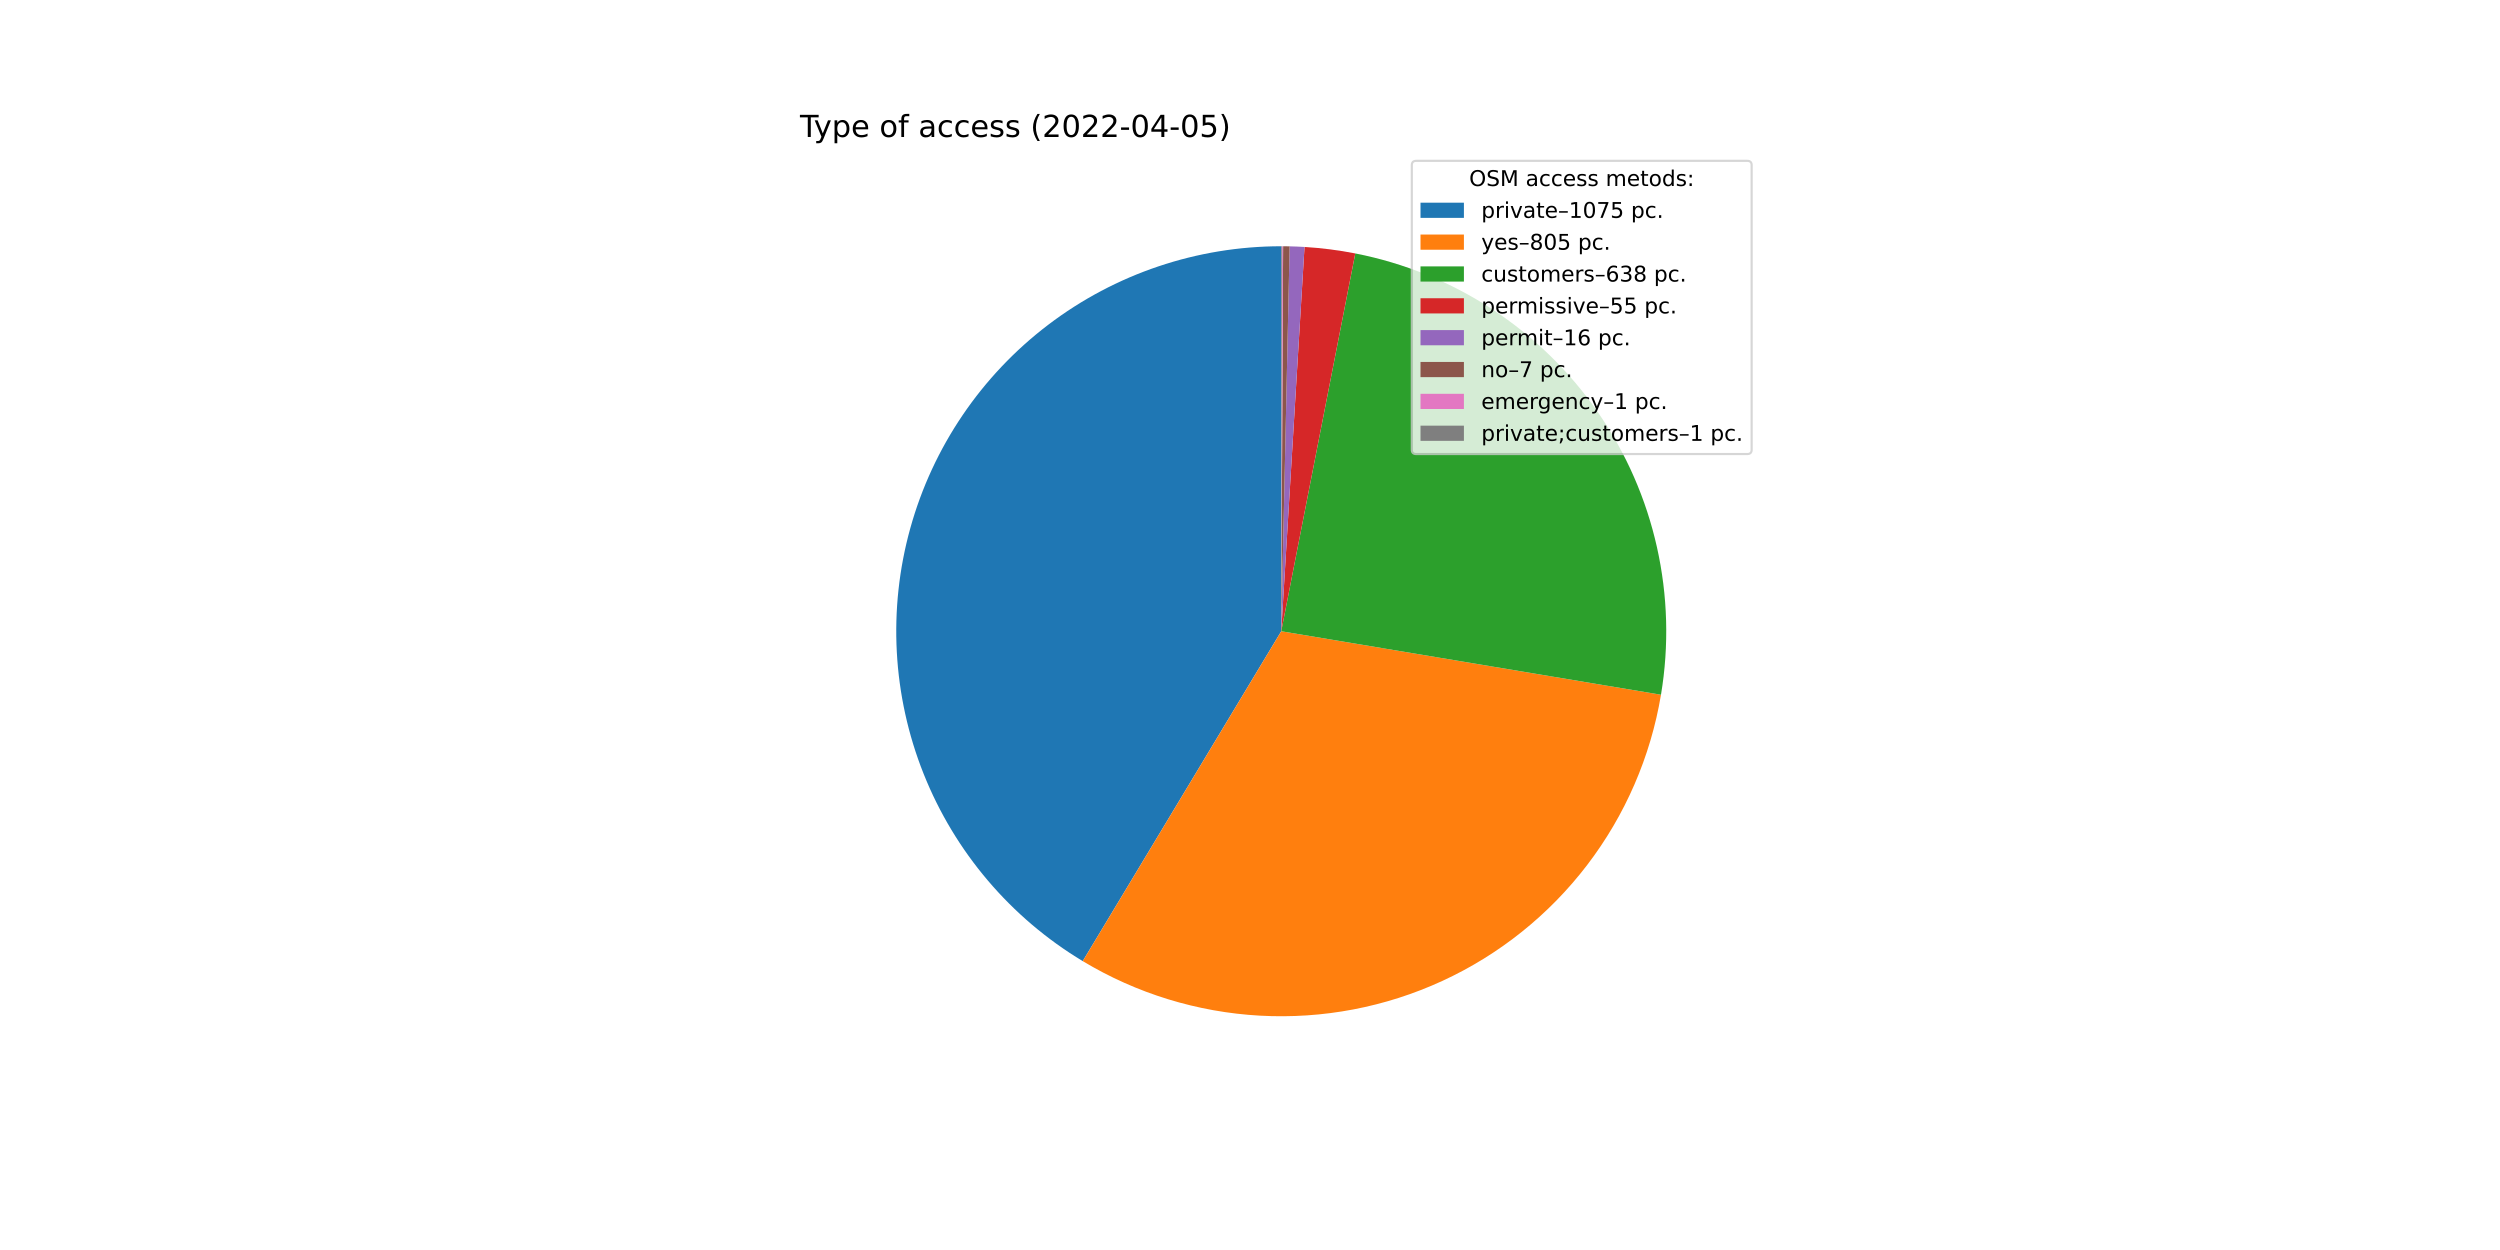
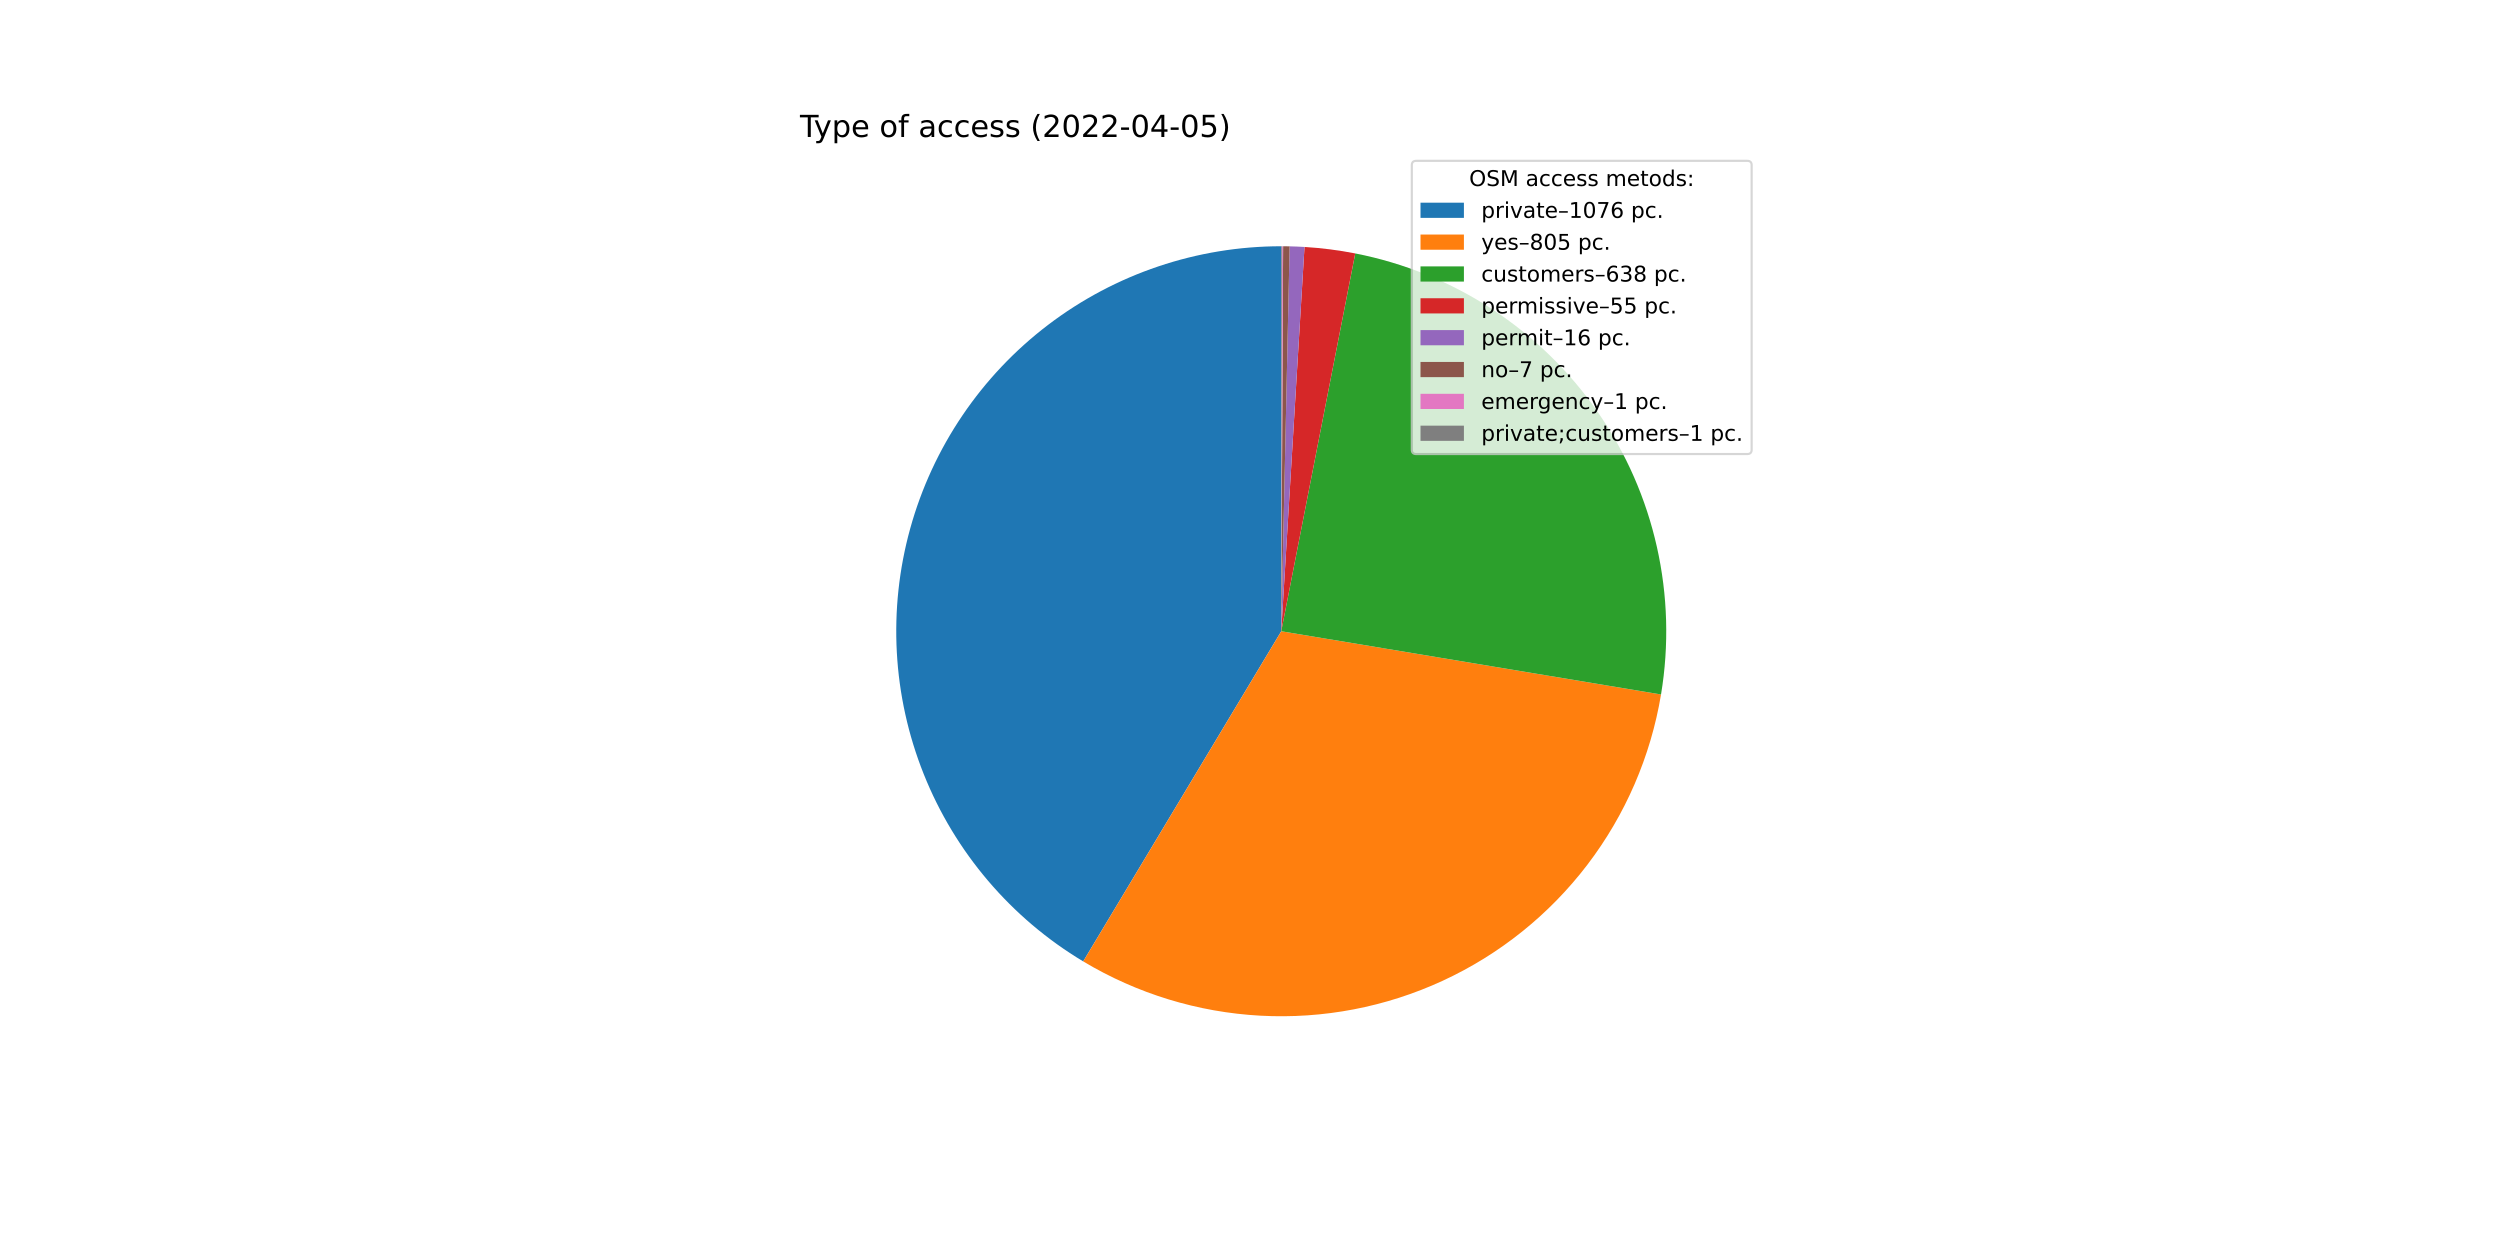
<svg xmlns="http://www.w3.org/2000/svg" xmlns:xlink="http://www.w3.org/1999/xlink" width="1152pt" height="576pt" viewBox="0 0 1152 576" version="1.1">
  <defs>
    <style type="text/css">*{stroke-linejoin: round; stroke-linecap: butt}</style>
  </defs>
  <g id="figure_1">
    <g id="patch_1">
      <path d="M 0 576  L 1152 576  L 1152 0  L 0 0  z " style="fill: #ffffff" />
    </g>
    <g id="axes_1">
      <g id="patch_2">
-         <path d="M 590.4 113.472  C 551.629 113.472 513.906 126.182 483.04 149.644  C 452.174 173.107 429.834 206.054 419.461 243.411  C 409.087 280.769 411.24 320.517 425.588 356.535  C 439.936 392.554 465.704 422.894 498.924 442.886  L 590.4 290.88  L 590.4 113.472  z " style="fill: #1f77b4" />
+         <path d="M 590.4 113.472  C 551.607 113.472 513.865 126.196 482.99 149.683  C 452.115 173.169 429.78 206.147 419.427 243.532  C 409.074 280.918 411.263 320.687 425.658 356.71  C 440.053 392.733 465.873 423.06 499.139 443.015  L 590.4 290.88  L 590.4 113.472  z " style="fill: #1f77b4" />
      </g>
      <g id="patch_3">
-         <path d="M 498.924 442.886  C 523.706 457.8 551.764 466.429 580.644 468.02  C 609.524 469.61 638.36 464.114 664.63 452.012  C 690.9 439.91 713.816 421.565 731.375 398.581  C 748.935 375.597 760.609 348.664 765.379 320.136  L 590.4 290.88  L 498.924 442.886  z " style="fill: #ff7f0e" />
+         <path d="M 499.139 443.015  C 523.933 457.888 551.991 466.477 580.862 468.031  C 609.733 469.586 638.55 464.059 664.798 451.935  C 691.045 439.81 713.935 421.45 731.468 398.46  C 749 375.47 760.65 348.539 765.399 320.019  L 590.4 290.88  L 499.139 443.015  z " style="fill: #ff7f0e" />
      </g>
      <g id="patch_4">
-         <path d="M 765.379 320.136  C 772.995 274.588 762.532 227.818 736.235 189.856  C 709.938 151.894 669.83 125.661 624.511 116.782  L 590.4 290.88  L 765.379 320.136  z " style="fill: #2ca02c" />
+         <path d="M 765.399 320.019  C 772.981 274.484 762.498 227.74 736.197 189.802  C 709.896 151.865 669.8 125.652 624.498 116.78  L 590.4 290.88  L 765.399 320.019  z " style="fill: #2ca02c" />
      </g>
      <g id="patch_5">
-         <path d="M 624.511 116.782  C 620.651 116.026 616.767 115.398 612.865 114.9  C 608.963 114.402 605.046 114.034 601.12 113.796  L 590.4 290.88  L 624.511 116.782  z " style="fill: #d62728" />
+         <path d="M 624.498 116.78  C 620.639 116.024 616.757 115.397 612.856 114.899  C 608.956 114.401 605.04 114.033 601.116 113.796  L 590.4 290.88  L 624.498 116.78  z " style="fill: #d62728" />
      </g>
      <g id="patch_6">
-         <path d="M 601.12 113.796  C 599.978 113.727 598.835 113.669 597.692 113.622  C 596.549 113.575 595.405 113.539 594.261 113.514  L 590.4 290.88  L 601.12 113.796  z " style="fill: #9467bd" />
+         <path d="M 601.116 113.796  C 599.974 113.727 598.832 113.669 597.689 113.622  C 596.546 113.575 595.403 113.539 594.26 113.514  L 590.4 290.88  L 601.116 113.796  z " style="fill: #9467bd" />
      </g>
      <g id="patch_7">
-         <path d="M 594.261 113.514  C 593.761 113.503 593.26 113.494 592.76 113.488  C 592.259 113.481 591.759 113.476 591.258 113.474  L 590.4 290.88  L 594.261 113.514  z " style="fill: #8c564b" />
+         <path d="M 594.26 113.514  C 593.759 113.503 593.259 113.494 592.759 113.488  C 592.258 113.481 591.758 113.476 591.258 113.474  L 590.4 290.88  L 594.26 113.514  z " style="fill: #8c564b" />
      </g>
      <g id="patch_8">
-         <path d="M 591.258 113.474  C 591.187 113.474 591.115 113.473 591.044 113.473  C 590.972 113.473 590.901 113.473 590.829 113.473  L 590.4 290.88  L 591.258 113.474  z " style="fill: #e377c2" />
+         <path d="M 591.258 113.474  C 591.186 113.474 591.115 113.473 591.043 113.473  C 590.972 113.473 590.9 113.473 590.829 113.473  L 590.4 290.88  L 591.258 113.474  z " style="fill: #e377c2" />
      </g>
      <g id="patch_9">
-         <path d="M 590.829 113.473  C 590.758 113.472 590.686 113.472 590.615 113.472  C 590.543 113.472 590.472 113.472 590.4 113.472  L 590.4 290.88  L 590.829 113.473  z " style="fill: #7f7f7f" />
+         <path d="M 590.829 113.473  C 590.757 113.472 590.686 113.472 590.614 113.472  C 590.543 113.472 590.471 113.472 590.4 113.472  L 590.4 290.88  L 590.829 113.473  z " style="fill: #7f7f7f" />
      </g>
      <g id="matplotlib.axis_1" />
      <g id="matplotlib.axis_2" />
      <g id="text_1">
        <g transform="translate(368.64 63.12)scale(0.14 -0.14)">
          <defs>
            <path id="DejaVuSans-54" d="M -19 4666  L 3928 4666  L 3928 4134  L 2272 4134  L 2272 0  L 1638 0  L 1638 4134  L -19 4134  L -19 4666  z " transform="scale(0.015625)" />
            <path id="DejaVuSans-79" d="M 2059 -325  Q 1816 -950 1584 -1140  Q 1353 -1331 966 -1331  L 506 -1331  L 506 -850  L 844 -850  Q 1081 -850 1212 -737  Q 1344 -625 1503 -206  L 1606 56  L 191 3500  L 800 3500  L 1894 763  L 2988 3500  L 3597 3500  L 2059 -325  z " transform="scale(0.015625)" />
            <path id="DejaVuSans-70" d="M 1159 525  L 1159 -1331  L 581 -1331  L 581 3500  L 1159 3500  L 1159 2969  Q 1341 3281 1617 3432  Q 1894 3584 2278 3584  Q 2916 3584 3314 3078  Q 3713 2572 3713 1747  Q 3713 922 3314 415  Q 2916 -91 2278 -91  Q 1894 -91 1617 61  Q 1341 213 1159 525  z M 3116 1747  Q 3116 2381 2855 2742  Q 2594 3103 2138 3103  Q 1681 3103 1420 2742  Q 1159 2381 1159 1747  Q 1159 1113 1420 752  Q 1681 391 2138 391  Q 2594 391 2855 752  Q 3116 1113 3116 1747  z " transform="scale(0.015625)" />
            <path id="DejaVuSans-65" d="M 3597 1894  L 3597 1613  L 953 1613  Q 991 1019 1311 708  Q 1631 397 2203 397  Q 2534 397 2845 478  Q 3156 559 3463 722  L 3463 178  Q 3153 47 2828 -22  Q 2503 -91 2169 -91  Q 1331 -91 842 396  Q 353 884 353 1716  Q 353 2575 817 3079  Q 1281 3584 2069 3584  Q 2775 3584 3186 3129  Q 3597 2675 3597 1894  z M 3022 2063  Q 3016 2534 2758 2815  Q 2500 3097 2075 3097  Q 1594 3097 1305 2825  Q 1016 2553 972 2059  L 3022 2063  z " transform="scale(0.015625)" />
            <path id="DejaVuSans-20" transform="scale(0.015625)" />
            <path id="DejaVuSans-6f" d="M 1959 3097  Q 1497 3097 1228 2736  Q 959 2375 959 1747  Q 959 1119 1226 758  Q 1494 397 1959 397  Q 2419 397 2687 759  Q 2956 1122 2956 1747  Q 2956 2369 2687 2733  Q 2419 3097 1959 3097  z M 1959 3584  Q 2709 3584 3137 3096  Q 3566 2609 3566 1747  Q 3566 888 3137 398  Q 2709 -91 1959 -91  Q 1206 -91 779 398  Q 353 888 353 1747  Q 353 2609 779 3096  Q 1206 3584 1959 3584  z " transform="scale(0.015625)" />
            <path id="DejaVuSans-66" d="M 2375 4863  L 2375 4384  L 1825 4384  Q 1516 4384 1395 4259  Q 1275 4134 1275 3809  L 1275 3500  L 2222 3500  L 2222 3053  L 1275 3053  L 1275 0  L 697 0  L 697 3053  L 147 3053  L 147 3500  L 697 3500  L 697 3744  Q 697 4328 969 4595  Q 1241 4863 1831 4863  L 2375 4863  z " transform="scale(0.015625)" />
            <path id="DejaVuSans-61" d="M 2194 1759  Q 1497 1759 1228 1600  Q 959 1441 959 1056  Q 959 750 1161 570  Q 1363 391 1709 391  Q 2188 391 2477 730  Q 2766 1069 2766 1631  L 2766 1759  L 2194 1759  z M 3341 1997  L 3341 0  L 2766 0  L 2766 531  Q 2569 213 2275 61  Q 1981 -91 1556 -91  Q 1019 -91 701 211  Q 384 513 384 1019  Q 384 1609 779 1909  Q 1175 2209 1959 2209  L 2766 2209  L 2766 2266  Q 2766 2663 2505 2880  Q 2244 3097 1772 3097  Q 1472 3097 1187 3025  Q 903 2953 641 2809  L 641 3341  Q 956 3463 1253 3523  Q 1550 3584 1831 3584  Q 2591 3584 2966 3190  Q 3341 2797 3341 1997  z " transform="scale(0.015625)" />
            <path id="DejaVuSans-63" d="M 3122 3366  L 3122 2828  Q 2878 2963 2633 3030  Q 2388 3097 2138 3097  Q 1578 3097 1268 2742  Q 959 2388 959 1747  Q 959 1106 1268 751  Q 1578 397 2138 397  Q 2388 397 2633 464  Q 2878 531 3122 666  L 3122 134  Q 2881 22 2623 -34  Q 2366 -91 2075 -91  Q 1284 -91 818 406  Q 353 903 353 1747  Q 353 2603 823 3093  Q 1294 3584 2113 3584  Q 2378 3584 2631 3529  Q 2884 3475 3122 3366  z " transform="scale(0.015625)" />
            <path id="DejaVuSans-73" d="M 2834 3397  L 2834 2853  Q 2591 2978 2328 3040  Q 2066 3103 1784 3103  Q 1356 3103 1142 2972  Q 928 2841 928 2578  Q 928 2378 1081 2264  Q 1234 2150 1697 2047  L 1894 2003  Q 2506 1872 2764 1633  Q 3022 1394 3022 966  Q 3022 478 2636 193  Q 2250 -91 1575 -91  Q 1294 -91 989 -36  Q 684 19 347 128  L 347 722  Q 666 556 975 473  Q 1284 391 1588 391  Q 1994 391 2212 530  Q 2431 669 2431 922  Q 2431 1156 2273 1281  Q 2116 1406 1581 1522  L 1381 1569  Q 847 1681 609 1914  Q 372 2147 372 2553  Q 372 3047 722 3315  Q 1072 3584 1716 3584  Q 2034 3584 2315 3537  Q 2597 3491 2834 3397  z " transform="scale(0.015625)" />
            <path id="DejaVuSans-28" d="M 1984 4856  Q 1566 4138 1362 3434  Q 1159 2731 1159 2009  Q 1159 1288 1364 580  Q 1569 -128 1984 -844  L 1484 -844  Q 1016 -109 783 600  Q 550 1309 550 2009  Q 550 2706 781 3412  Q 1013 4119 1484 4856  L 1984 4856  z " transform="scale(0.015625)" />
            <path id="DejaVuSans-32" d="M 1228 531  L 3431 531  L 3431 0  L 469 0  L 469 531  Q 828 903 1448 1529  Q 2069 2156 2228 2338  Q 2531 2678 2651 2914  Q 2772 3150 2772 3378  Q 2772 3750 2511 3984  Q 2250 4219 1831 4219  Q 1534 4219 1204 4116  Q 875 4013 500 3803  L 500 4441  Q 881 4594 1212 4672  Q 1544 4750 1819 4750  Q 2544 4750 2975 4387  Q 3406 4025 3406 3419  Q 3406 3131 3298 2873  Q 3191 2616 2906 2266  Q 2828 2175 2409 1742  Q 1991 1309 1228 531  z " transform="scale(0.015625)" />
            <path id="DejaVuSans-30" d="M 2034 4250  Q 1547 4250 1301 3770  Q 1056 3291 1056 2328  Q 1056 1369 1301 889  Q 1547 409 2034 409  Q 2525 409 2770 889  Q 3016 1369 3016 2328  Q 3016 3291 2770 3770  Q 2525 4250 2034 4250  z M 2034 4750  Q 2819 4750 3233 4129  Q 3647 3509 3647 2328  Q 3647 1150 3233 529  Q 2819 -91 2034 -91  Q 1250 -91 836 529  Q 422 1150 422 2328  Q 422 3509 836 4129  Q 1250 4750 2034 4750  z " transform="scale(0.015625)" />
            <path id="DejaVuSans-2d" d="M 313 2009  L 1997 2009  L 1997 1497  L 313 1497  L 313 2009  z " transform="scale(0.015625)" />
            <path id="DejaVuSans-34" d="M 2419 4116  L 825 1625  L 2419 1625  L 2419 4116  z M 2253 4666  L 3047 4666  L 3047 1625  L 3713 1625  L 3713 1100  L 3047 1100  L 3047 0  L 2419 0  L 2419 1100  L 313 1100  L 313 1709  L 2253 4666  z " transform="scale(0.015625)" />
            <path id="DejaVuSans-35" d="M 691 4666  L 3169 4666  L 3169 4134  L 1269 4134  L 1269 2991  Q 1406 3038 1543 3061  Q 1681 3084 1819 3084  Q 2600 3084 3056 2656  Q 3513 2228 3513 1497  Q 3513 744 3044 326  Q 2575 -91 1722 -91  Q 1428 -91 1123 -41  Q 819 9 494 109  L 494 744  Q 775 591 1075 516  Q 1375 441 1709 441  Q 2250 441 2565 725  Q 2881 1009 2881 1497  Q 2881 1984 2565 2268  Q 2250 2553 1709 2553  Q 1456 2553 1204 2497  Q 953 2441 691 2322  L 691 4666  z " transform="scale(0.015625)" />
            <path id="DejaVuSans-29" d="M 513 4856  L 1013 4856  Q 1481 4119 1714 3412  Q 1947 2706 1947 2009  Q 1947 1309 1714 600  Q 1481 -109 1013 -844  L 513 -844  Q 928 -128 1133 580  Q 1338 1288 1338 2009  Q 1338 2731 1133 3434  Q 928 4138 513 4856  z " transform="scale(0.015625)" />
          </defs>
          <use xlink:href="#DejaVuSans-54" />
          <use xlink:href="#DejaVuSans-79" x="45.459" />
          <use xlink:href="#DejaVuSans-70" x="104.639" />
          <use xlink:href="#DejaVuSans-65" x="168.115" />
          <use xlink:href="#DejaVuSans-20" x="229.639" />
          <use xlink:href="#DejaVuSans-6f" x="261.426" />
          <use xlink:href="#DejaVuSans-66" x="322.607" />
          <use xlink:href="#DejaVuSans-20" x="357.812" />
          <use xlink:href="#DejaVuSans-61" x="389.6" />
          <use xlink:href="#DejaVuSans-63" x="450.879" />
          <use xlink:href="#DejaVuSans-63" x="505.859" />
          <use xlink:href="#DejaVuSans-65" x="560.84" />
          <use xlink:href="#DejaVuSans-73" x="622.363" />
          <use xlink:href="#DejaVuSans-73" x="674.463" />
          <use xlink:href="#DejaVuSans-20" x="726.562" />
          <use xlink:href="#DejaVuSans-28" x="758.35" />
          <use xlink:href="#DejaVuSans-32" x="797.363" />
          <use xlink:href="#DejaVuSans-30" x="860.986" />
          <use xlink:href="#DejaVuSans-32" x="924.609" />
          <use xlink:href="#DejaVuSans-32" x="988.232" />
          <use xlink:href="#DejaVuSans-2d" x="1051.855" />
          <use xlink:href="#DejaVuSans-30" x="1087.939" />
          <use xlink:href="#DejaVuSans-34" x="1151.562" />
          <use xlink:href="#DejaVuSans-2d" x="1215.186" />
          <use xlink:href="#DejaVuSans-30" x="1251.27" />
          <use xlink:href="#DejaVuSans-35" x="1314.893" />
          <use xlink:href="#DejaVuSans-29" x="1378.516" />
        </g>
      </g>
      <g id="legend_1">
        <g id="patch_10">
          <path d="M 652.569 209.223  L 805.16 209.223  Q 807.16 209.223 807.16 207.223  L 807.16 76.12  Q 807.16 74.12 805.16 74.12  L 652.569 74.12  Q 650.569 74.12 650.569 76.12  L 650.569 207.223  Q 650.569 209.223 652.569 209.223  z " style="fill: #ffffff; opacity: 0.8; stroke: #cccccc; stroke-linejoin: miter" />
        </g>
        <g id="text_2">
          <g transform="translate(676.9842 85.71844)scale(0.1 -0.1)">
            <defs>
              <path id="DejaVuSans-4f" d="M 2522 4238  Q 1834 4238 1429 3725  Q 1025 3213 1025 2328  Q 1025 1447 1429 934  Q 1834 422 2522 422  Q 3209 422 3611 934  Q 4013 1447 4013 2328  Q 4013 3213 3611 3725  Q 3209 4238 2522 4238  z M 2522 4750  Q 3503 4750 4090 4092  Q 4678 3434 4678 2328  Q 4678 1225 4090 567  Q 3503 -91 2522 -91  Q 1538 -91 948 565  Q 359 1222 359 2328  Q 359 3434 948 4092  Q 1538 4750 2522 4750  z " transform="scale(0.015625)" />
              <path id="DejaVuSans-53" d="M 3425 4513  L 3425 3897  Q 3066 4069 2747 4153  Q 2428 4238 2131 4238  Q 1616 4238 1336 4038  Q 1056 3838 1056 3469  Q 1056 3159 1242 3001  Q 1428 2844 1947 2747  L 2328 2669  Q 3034 2534 3370 2195  Q 3706 1856 3706 1288  Q 3706 609 3251 259  Q 2797 -91 1919 -91  Q 1588 -91 1214 -16  Q 841 59 441 206  L 441 856  Q 825 641 1194 531  Q 1563 422 1919 422  Q 2459 422 2753 634  Q 3047 847 3047 1241  Q 3047 1584 2836 1778  Q 2625 1972 2144 2069  L 1759 2144  Q 1053 2284 737 2584  Q 422 2884 422 3419  Q 422 4038 858 4394  Q 1294 4750 2059 4750  Q 2388 4750 2728 4690  Q 3069 4631 3425 4513  z " transform="scale(0.015625)" />
              <path id="DejaVuSans-4d" d="M 628 4666  L 1569 4666  L 2759 1491  L 3956 4666  L 4897 4666  L 4897 0  L 4281 0  L 4281 4097  L 3078 897  L 2444 897  L 1241 4097  L 1241 0  L 628 0  L 628 4666  z " transform="scale(0.015625)" />
              <path id="DejaVuSans-6d" d="M 3328 2828  Q 3544 3216 3844 3400  Q 4144 3584 4550 3584  Q 5097 3584 5394 3201  Q 5691 2819 5691 2113  L 5691 0  L 5113 0  L 5113 2094  Q 5113 2597 4934 2840  Q 4756 3084 4391 3084  Q 3944 3084 3684 2787  Q 3425 2491 3425 1978  L 3425 0  L 2847 0  L 2847 2094  Q 2847 2600 2669 2842  Q 2491 3084 2119 3084  Q 1678 3084 1418 2786  Q 1159 2488 1159 1978  L 1159 0  L 581 0  L 581 3500  L 1159 3500  L 1159 2956  Q 1356 3278 1631 3431  Q 1906 3584 2284 3584  Q 2666 3584 2933 3390  Q 3200 3197 3328 2828  z " transform="scale(0.015625)" />
              <path id="DejaVuSans-74" d="M 1172 4494  L 1172 3500  L 2356 3500  L 2356 3053  L 1172 3053  L 1172 1153  Q 1172 725 1289 603  Q 1406 481 1766 481  L 2356 481  L 2356 0  L 1766 0  Q 1100 0 847 248  Q 594 497 594 1153  L 594 3053  L 172 3053  L 172 3500  L 594 3500  L 594 4494  L 1172 4494  z " transform="scale(0.015625)" />
              <path id="DejaVuSans-64" d="M 2906 2969  L 2906 4863  L 3481 4863  L 3481 0  L 2906 0  L 2906 525  Q 2725 213 2448 61  Q 2172 -91 1784 -91  Q 1150 -91 751 415  Q 353 922 353 1747  Q 353 2572 751 3078  Q 1150 3584 1784 3584  Q 2172 3584 2448 3432  Q 2725 3281 2906 2969  z M 947 1747  Q 947 1113 1208 752  Q 1469 391 1925 391  Q 2381 391 2643 752  Q 2906 1113 2906 1747  Q 2906 2381 2643 2742  Q 2381 3103 1925 3103  Q 1469 3103 1208 2742  Q 947 2381 947 1747  z " transform="scale(0.015625)" />
              <path id="DejaVuSans-3a" d="M 750 794  L 1409 794  L 1409 0  L 750 0  L 750 794  z M 750 3309  L 1409 3309  L 1409 2516  L 750 2516  L 750 3309  z " transform="scale(0.015625)" />
            </defs>
            <use xlink:href="#DejaVuSans-4f" />
            <use xlink:href="#DejaVuSans-53" x="78.711" />
            <use xlink:href="#DejaVuSans-4d" x="142.188" />
            <use xlink:href="#DejaVuSans-20" x="228.467" />
            <use xlink:href="#DejaVuSans-61" x="260.254" />
            <use xlink:href="#DejaVuSans-63" x="321.533" />
            <use xlink:href="#DejaVuSans-63" x="376.514" />
            <use xlink:href="#DejaVuSans-65" x="431.494" />
            <use xlink:href="#DejaVuSans-73" x="493.018" />
            <use xlink:href="#DejaVuSans-73" x="545.117" />
            <use xlink:href="#DejaVuSans-20" x="597.217" />
            <use xlink:href="#DejaVuSans-6d" x="629.004" />
            <use xlink:href="#DejaVuSans-65" x="726.416" />
            <use xlink:href="#DejaVuSans-74" x="787.939" />
            <use xlink:href="#DejaVuSans-6f" x="827.148" />
            <use xlink:href="#DejaVuSans-64" x="888.33" />
            <use xlink:href="#DejaVuSans-73" x="951.807" />
            <use xlink:href="#DejaVuSans-3a" x="1003.906" />
          </g>
        </g>
        <g id="patch_11">
          <path d="M 654.569 100.397  L 674.569 100.397  L 674.569 93.397  L 654.569 93.397  z " style="fill: #1f77b4" />
        </g>
        <g id="text_3">
          <g transform="translate(682.5694 100.3966)scale(0.1 -0.1)">
            <defs>
              <path id="DejaVuSans-72" d="M 2631 2963  Q 2534 3019 2420 3045  Q 2306 3072 2169 3072  Q 1681 3072 1420 2755  Q 1159 2438 1159 1844  L 1159 0  L 581 0  L 581 3500  L 1159 3500  L 1159 2956  Q 1341 3275 1631 3429  Q 1922 3584 2338 3584  Q 2397 3584 2469 3576  Q 2541 3569 2628 3553  L 2631 2963  z " transform="scale(0.015625)" />
              <path id="DejaVuSans-69" d="M 603 3500  L 1178 3500  L 1178 0  L 603 0  L 603 3500  z M 603 4863  L 1178 4863  L 1178 4134  L 603 4134  L 603 4863  z " transform="scale(0.015625)" />
              <path id="DejaVuSans-76" d="M 191 3500  L 800 3500  L 1894 563  L 2988 3500  L 3597 3500  L 2284 0  L 1503 0  L 191 3500  z " transform="scale(0.015625)" />
              <path id="DejaVuSans-2013" d="M 313 1978  L 2888 1978  L 2888 1528  L 313 1528  L 313 1978  z " transform="scale(0.015625)" />
              <path id="DejaVuSans-31" d="M 794 531  L 1825 531  L 1825 4091  L 703 3866  L 703 4441  L 1819 4666  L 2450 4666  L 2450 531  L 3481 531  L 3481 0  L 794 0  L 794 531  z " transform="scale(0.015625)" />
              <path id="DejaVuSans-37" d="M 525 4666  L 3525 4666  L 3525 4397  L 1831 0  L 1172 0  L 2766 4134  L 525 4134  L 525 4666  z " transform="scale(0.015625)" />
+               <path id="DejaVuSans-36" d="M 2113 2584  Q 1688 2584 1439 2293  Q 1191 2003 1191 1497  Q 1191 994 1439 701  Q 1688 409 2113 409  Q 2538 409 2786 701  Q 3034 994 3034 1497  Q 3034 2003 2786 2293  Q 2538 2584 2113 2584  z M 3366 4563  L 3366 3988  Q 3128 4100 2886 4159  Q 2644 4219 2406 4219  Q 1781 4219 1451 3797  Q 1122 3375 1075 2522  Q 1259 2794 1537 2939  Q 1816 3084 2150 3084  Q 2853 3084 3261 2657  Q 3669 2231 3669 1497  Q 3669 778 3244 343  Q 2819 -91 2113 -91  Q 1303 -91 875 529  Q 447 1150 447 2328  Q 447 3434 972 4092  Q 1497 4750 2381 4750  Q 2619 4750 2861 4703  Q 3103 4656 3366 4563  z " transform="scale(0.015625)" />
              <path id="DejaVuSans-2e" d="M 684 794  L 1344 794  L 1344 0  L 684 0  L 684 794  z " transform="scale(0.015625)" />
            </defs>
            <use xlink:href="#DejaVuSans-70" />
            <use xlink:href="#DejaVuSans-72" x="63.477" />
            <use xlink:href="#DejaVuSans-69" x="104.59" />
            <use xlink:href="#DejaVuSans-76" x="132.373" />
            <use xlink:href="#DejaVuSans-61" x="191.553" />
            <use xlink:href="#DejaVuSans-74" x="252.832" />
            <use xlink:href="#DejaVuSans-65" x="292.041" />
            <use xlink:href="#DejaVuSans-2013" x="353.564" />
            <use xlink:href="#DejaVuSans-31" x="403.564" />
            <use xlink:href="#DejaVuSans-30" x="467.188" />
            <use xlink:href="#DejaVuSans-37" x="530.811" />
-             <use xlink:href="#DejaVuSans-35" x="594.434" />
+             <use xlink:href="#DejaVuSans-36" x="594.434" />
            <use xlink:href="#DejaVuSans-20" x="658.057" />
            <use xlink:href="#DejaVuSans-70" x="689.844" />
            <use xlink:href="#DejaVuSans-63" x="753.32" />
            <use xlink:href="#DejaVuSans-2e" x="808.301" />
          </g>
        </g>
        <g id="patch_12">
          <path d="M 654.569 115.075  L 674.569 115.075  L 674.569 108.075  L 654.569 108.075  z " style="fill: #ff7f0e" />
        </g>
        <g id="text_4">
          <g transform="translate(682.5694 115.0747)scale(0.1 -0.1)">
            <defs>
              <path id="DejaVuSans-38" d="M 2034 2216  Q 1584 2216 1326 1975  Q 1069 1734 1069 1313  Q 1069 891 1326 650  Q 1584 409 2034 409  Q 2484 409 2743 651  Q 3003 894 3003 1313  Q 3003 1734 2745 1975  Q 2488 2216 2034 2216  z M 1403 2484  Q 997 2584 770 2862  Q 544 3141 544 3541  Q 544 4100 942 4425  Q 1341 4750 2034 4750  Q 2731 4750 3128 4425  Q 3525 4100 3525 3541  Q 3525 3141 3298 2862  Q 3072 2584 2669 2484  Q 3125 2378 3379 2068  Q 3634 1759 3634 1313  Q 3634 634 3220 271  Q 2806 -91 2034 -91  Q 1263 -91 848 271  Q 434 634 434 1313  Q 434 1759 690 2068  Q 947 2378 1403 2484  z M 1172 3481  Q 1172 3119 1398 2916  Q 1625 2713 2034 2713  Q 2441 2713 2670 2916  Q 2900 3119 2900 3481  Q 2900 3844 2670 4047  Q 2441 4250 2034 4250  Q 1625 4250 1398 4047  Q 1172 3844 1172 3481  z " transform="scale(0.015625)" />
            </defs>
            <use xlink:href="#DejaVuSans-79" />
            <use xlink:href="#DejaVuSans-65" x="59.18" />
            <use xlink:href="#DejaVuSans-73" x="120.703" />
            <use xlink:href="#DejaVuSans-2013" x="172.803" />
            <use xlink:href="#DejaVuSans-38" x="222.803" />
            <use xlink:href="#DejaVuSans-30" x="286.426" />
            <use xlink:href="#DejaVuSans-35" x="350.049" />
            <use xlink:href="#DejaVuSans-20" x="413.672" />
            <use xlink:href="#DejaVuSans-70" x="445.459" />
            <use xlink:href="#DejaVuSans-63" x="508.936" />
            <use xlink:href="#DejaVuSans-2e" x="563.916" />
          </g>
        </g>
        <g id="patch_13">
          <path d="M 654.569 129.753  L 674.569 129.753  L 674.569 122.753  L 654.569 122.753  z " style="fill: #2ca02c" />
        </g>
        <g id="text_5">
          <g transform="translate(682.5694 129.7528)scale(0.1 -0.1)">
            <defs>
              <path id="DejaVuSans-75" d="M 544 1381  L 544 3500  L 1119 3500  L 1119 1403  Q 1119 906 1312 657  Q 1506 409 1894 409  Q 2359 409 2629 706  Q 2900 1003 2900 1516  L 2900 3500  L 3475 3500  L 3475 0  L 2900 0  L 2900 538  Q 2691 219 2414 64  Q 2138 -91 1772 -91  Q 1169 -91 856 284  Q 544 659 544 1381  z M 1991 3584  L 1991 3584  z " transform="scale(0.015625)" />
-               <path id="DejaVuSans-36" d="M 2113 2584  Q 1688 2584 1439 2293  Q 1191 2003 1191 1497  Q 1191 994 1439 701  Q 1688 409 2113 409  Q 2538 409 2786 701  Q 3034 994 3034 1497  Q 3034 2003 2786 2293  Q 2538 2584 2113 2584  z M 3366 4563  L 3366 3988  Q 3128 4100 2886 4159  Q 2644 4219 2406 4219  Q 1781 4219 1451 3797  Q 1122 3375 1075 2522  Q 1259 2794 1537 2939  Q 1816 3084 2150 3084  Q 2853 3084 3261 2657  Q 3669 2231 3669 1497  Q 3669 778 3244 343  Q 2819 -91 2113 -91  Q 1303 -91 875 529  Q 447 1150 447 2328  Q 447 3434 972 4092  Q 1497 4750 2381 4750  Q 2619 4750 2861 4703  Q 3103 4656 3366 4563  z " transform="scale(0.015625)" />
              <path id="DejaVuSans-33" d="M 2597 2516  Q 3050 2419 3304 2112  Q 3559 1806 3559 1356  Q 3559 666 3084 287  Q 2609 -91 1734 -91  Q 1441 -91 1130 -33  Q 819 25 488 141  L 488 750  Q 750 597 1062 519  Q 1375 441 1716 441  Q 2309 441 2620 675  Q 2931 909 2931 1356  Q 2931 1769 2642 2001  Q 2353 2234 1838 2234  L 1294 2234  L 1294 2753  L 1863 2753  Q 2328 2753 2575 2939  Q 2822 3125 2822 3475  Q 2822 3834 2567 4026  Q 2313 4219 1838 4219  Q 1578 4219 1281 4162  Q 984 4106 628 3988  L 628 4550  Q 988 4650 1302 4700  Q 1616 4750 1894 4750  Q 2613 4750 3031 4423  Q 3450 4097 3450 3541  Q 3450 3153 3228 2886  Q 3006 2619 2597 2516  z " transform="scale(0.015625)" />
            </defs>
            <use xlink:href="#DejaVuSans-63" />
            <use xlink:href="#DejaVuSans-75" x="54.98" />
            <use xlink:href="#DejaVuSans-73" x="118.359" />
            <use xlink:href="#DejaVuSans-74" x="170.459" />
            <use xlink:href="#DejaVuSans-6f" x="209.668" />
            <use xlink:href="#DejaVuSans-6d" x="270.85" />
            <use xlink:href="#DejaVuSans-65" x="368.262" />
            <use xlink:href="#DejaVuSans-72" x="429.785" />
            <use xlink:href="#DejaVuSans-73" x="470.898" />
            <use xlink:href="#DejaVuSans-2013" x="522.998" />
            <use xlink:href="#DejaVuSans-36" x="572.998" />
            <use xlink:href="#DejaVuSans-33" x="636.621" />
            <use xlink:href="#DejaVuSans-38" x="700.244" />
            <use xlink:href="#DejaVuSans-20" x="763.867" />
            <use xlink:href="#DejaVuSans-70" x="795.654" />
            <use xlink:href="#DejaVuSans-63" x="859.131" />
            <use xlink:href="#DejaVuSans-2e" x="914.111" />
          </g>
        </g>
        <g id="patch_14">
          <path d="M 654.569 144.431  L 674.569 144.431  L 674.569 137.431  L 654.569 137.431  z " style="fill: #d62728" />
        </g>
        <g id="text_6">
          <g transform="translate(682.5694 144.4309)scale(0.1 -0.1)">
            <use xlink:href="#DejaVuSans-70" />
            <use xlink:href="#DejaVuSans-65" x="63.477" />
            <use xlink:href="#DejaVuSans-72" x="125" />
            <use xlink:href="#DejaVuSans-6d" x="164.363" />
            <use xlink:href="#DejaVuSans-69" x="261.775" />
            <use xlink:href="#DejaVuSans-73" x="289.559" />
            <use xlink:href="#DejaVuSans-73" x="341.658" />
            <use xlink:href="#DejaVuSans-69" x="393.758" />
            <use xlink:href="#DejaVuSans-76" x="421.541" />
            <use xlink:href="#DejaVuSans-65" x="480.721" />
            <use xlink:href="#DejaVuSans-2013" x="542.244" />
            <use xlink:href="#DejaVuSans-35" x="592.244" />
            <use xlink:href="#DejaVuSans-35" x="655.867" />
            <use xlink:href="#DejaVuSans-20" x="719.49" />
            <use xlink:href="#DejaVuSans-70" x="751.277" />
            <use xlink:href="#DejaVuSans-63" x="814.754" />
            <use xlink:href="#DejaVuSans-2e" x="869.734" />
          </g>
        </g>
        <g id="patch_15">
          <path d="M 654.569 159.109  L 674.569 159.109  L 674.569 152.109  L 654.569 152.109  z " style="fill: #9467bd" />
        </g>
        <g id="text_7">
          <g transform="translate(682.5694 159.1091)scale(0.1 -0.1)">
            <use xlink:href="#DejaVuSans-70" />
            <use xlink:href="#DejaVuSans-65" x="63.477" />
            <use xlink:href="#DejaVuSans-72" x="125" />
            <use xlink:href="#DejaVuSans-6d" x="164.363" />
            <use xlink:href="#DejaVuSans-69" x="261.775" />
            <use xlink:href="#DejaVuSans-74" x="289.559" />
            <use xlink:href="#DejaVuSans-2013" x="328.768" />
            <use xlink:href="#DejaVuSans-31" x="378.768" />
            <use xlink:href="#DejaVuSans-36" x="442.391" />
            <use xlink:href="#DejaVuSans-20" x="506.014" />
            <use xlink:href="#DejaVuSans-70" x="537.801" />
            <use xlink:href="#DejaVuSans-63" x="601.277" />
            <use xlink:href="#DejaVuSans-2e" x="656.258" />
          </g>
        </g>
        <g id="patch_16">
          <path d="M 654.569 173.787  L 674.569 173.787  L 674.569 166.787  L 654.569 166.787  z " style="fill: #8c564b" />
        </g>
        <g id="text_8">
          <g transform="translate(682.5694 173.7872)scale(0.1 -0.1)">
            <defs>
              <path id="DejaVuSans-6e" d="M 3513 2113  L 3513 0  L 2938 0  L 2938 2094  Q 2938 2591 2744 2837  Q 2550 3084 2163 3084  Q 1697 3084 1428 2787  Q 1159 2491 1159 1978  L 1159 0  L 581 0  L 581 3500  L 1159 3500  L 1159 2956  Q 1366 3272 1645 3428  Q 1925 3584 2291 3584  Q 2894 3584 3203 3211  Q 3513 2838 3513 2113  z " transform="scale(0.015625)" />
            </defs>
            <use xlink:href="#DejaVuSans-6e" />
            <use xlink:href="#DejaVuSans-6f" x="63.379" />
            <use xlink:href="#DejaVuSans-2013" x="124.561" />
            <use xlink:href="#DejaVuSans-37" x="174.561" />
            <use xlink:href="#DejaVuSans-20" x="238.184" />
            <use xlink:href="#DejaVuSans-70" x="269.971" />
            <use xlink:href="#DejaVuSans-63" x="333.447" />
            <use xlink:href="#DejaVuSans-2e" x="388.428" />
          </g>
        </g>
        <g id="patch_17">
          <path d="M 654.569 188.465  L 674.569 188.465  L 674.569 181.465  L 654.569 181.465  z " style="fill: #e377c2" />
        </g>
        <g id="text_9">
          <g transform="translate(682.5694 188.4653)scale(0.1 -0.1)">
            <defs>
              <path id="DejaVuSans-67" d="M 2906 1791  Q 2906 2416 2648 2759  Q 2391 3103 1925 3103  Q 1463 3103 1205 2759  Q 947 2416 947 1791  Q 947 1169 1205 825  Q 1463 481 1925 481  Q 2391 481 2648 825  Q 2906 1169 2906 1791  z M 3481 434  Q 3481 -459 3084 -895  Q 2688 -1331 1869 -1331  Q 1566 -1331 1297 -1286  Q 1028 -1241 775 -1147  L 775 -588  Q 1028 -725 1275 -790  Q 1522 -856 1778 -856  Q 2344 -856 2625 -561  Q 2906 -266 2906 331  L 2906 616  Q 2728 306 2450 153  Q 2172 0 1784 0  Q 1141 0 747 490  Q 353 981 353 1791  Q 353 2603 747 3093  Q 1141 3584 1784 3584  Q 2172 3584 2450 3431  Q 2728 3278 2906 2969  L 2906 3500  L 3481 3500  L 3481 434  z " transform="scale(0.015625)" />
            </defs>
            <use xlink:href="#DejaVuSans-65" />
            <use xlink:href="#DejaVuSans-6d" x="61.523" />
            <use xlink:href="#DejaVuSans-65" x="158.936" />
            <use xlink:href="#DejaVuSans-72" x="220.459" />
            <use xlink:href="#DejaVuSans-67" x="259.822" />
            <use xlink:href="#DejaVuSans-65" x="323.299" />
            <use xlink:href="#DejaVuSans-6e" x="384.822" />
            <use xlink:href="#DejaVuSans-63" x="448.201" />
            <use xlink:href="#DejaVuSans-79" x="503.182" />
            <use xlink:href="#DejaVuSans-2013" x="562.361" />
            <use xlink:href="#DejaVuSans-31" x="612.361" />
            <use xlink:href="#DejaVuSans-20" x="675.984" />
            <use xlink:href="#DejaVuSans-70" x="707.771" />
            <use xlink:href="#DejaVuSans-63" x="771.248" />
            <use xlink:href="#DejaVuSans-2e" x="826.229" />
          </g>
        </g>
        <g id="patch_18">
          <path d="M 654.569 203.143  L 674.569 203.143  L 674.569 196.143  L 654.569 196.143  z " style="fill: #7f7f7f" />
        </g>
        <g id="text_10">
          <g transform="translate(682.5694 203.1434)scale(0.1 -0.1)">
            <defs>
              <path id="DejaVuSans-3b" d="M 750 3309  L 1409 3309  L 1409 2516  L 750 2516  L 750 3309  z M 750 794  L 1409 794  L 1409 256  L 897 -744  L 494 -744  L 750 256  L 750 794  z " transform="scale(0.015625)" />
            </defs>
            <use xlink:href="#DejaVuSans-70" />
            <use xlink:href="#DejaVuSans-72" x="63.477" />
            <use xlink:href="#DejaVuSans-69" x="104.59" />
            <use xlink:href="#DejaVuSans-76" x="132.373" />
            <use xlink:href="#DejaVuSans-61" x="191.553" />
            <use xlink:href="#DejaVuSans-74" x="252.832" />
            <use xlink:href="#DejaVuSans-65" x="292.041" />
            <use xlink:href="#DejaVuSans-3b" x="353.564" />
            <use xlink:href="#DejaVuSans-63" x="387.256" />
            <use xlink:href="#DejaVuSans-75" x="442.236" />
            <use xlink:href="#DejaVuSans-73" x="505.615" />
            <use xlink:href="#DejaVuSans-74" x="557.715" />
            <use xlink:href="#DejaVuSans-6f" x="596.924" />
            <use xlink:href="#DejaVuSans-6d" x="658.105" />
            <use xlink:href="#DejaVuSans-65" x="755.518" />
            <use xlink:href="#DejaVuSans-72" x="817.041" />
            <use xlink:href="#DejaVuSans-73" x="858.154" />
            <use xlink:href="#DejaVuSans-2013" x="910.254" />
            <use xlink:href="#DejaVuSans-31" x="960.254" />
            <use xlink:href="#DejaVuSans-20" x="1023.877" />
            <use xlink:href="#DejaVuSans-70" x="1055.664" />
            <use xlink:href="#DejaVuSans-63" x="1119.141" />
            <use xlink:href="#DejaVuSans-2e" x="1174.121" />
          </g>
        </g>
      </g>
    </g>
  </g>
</svg>
